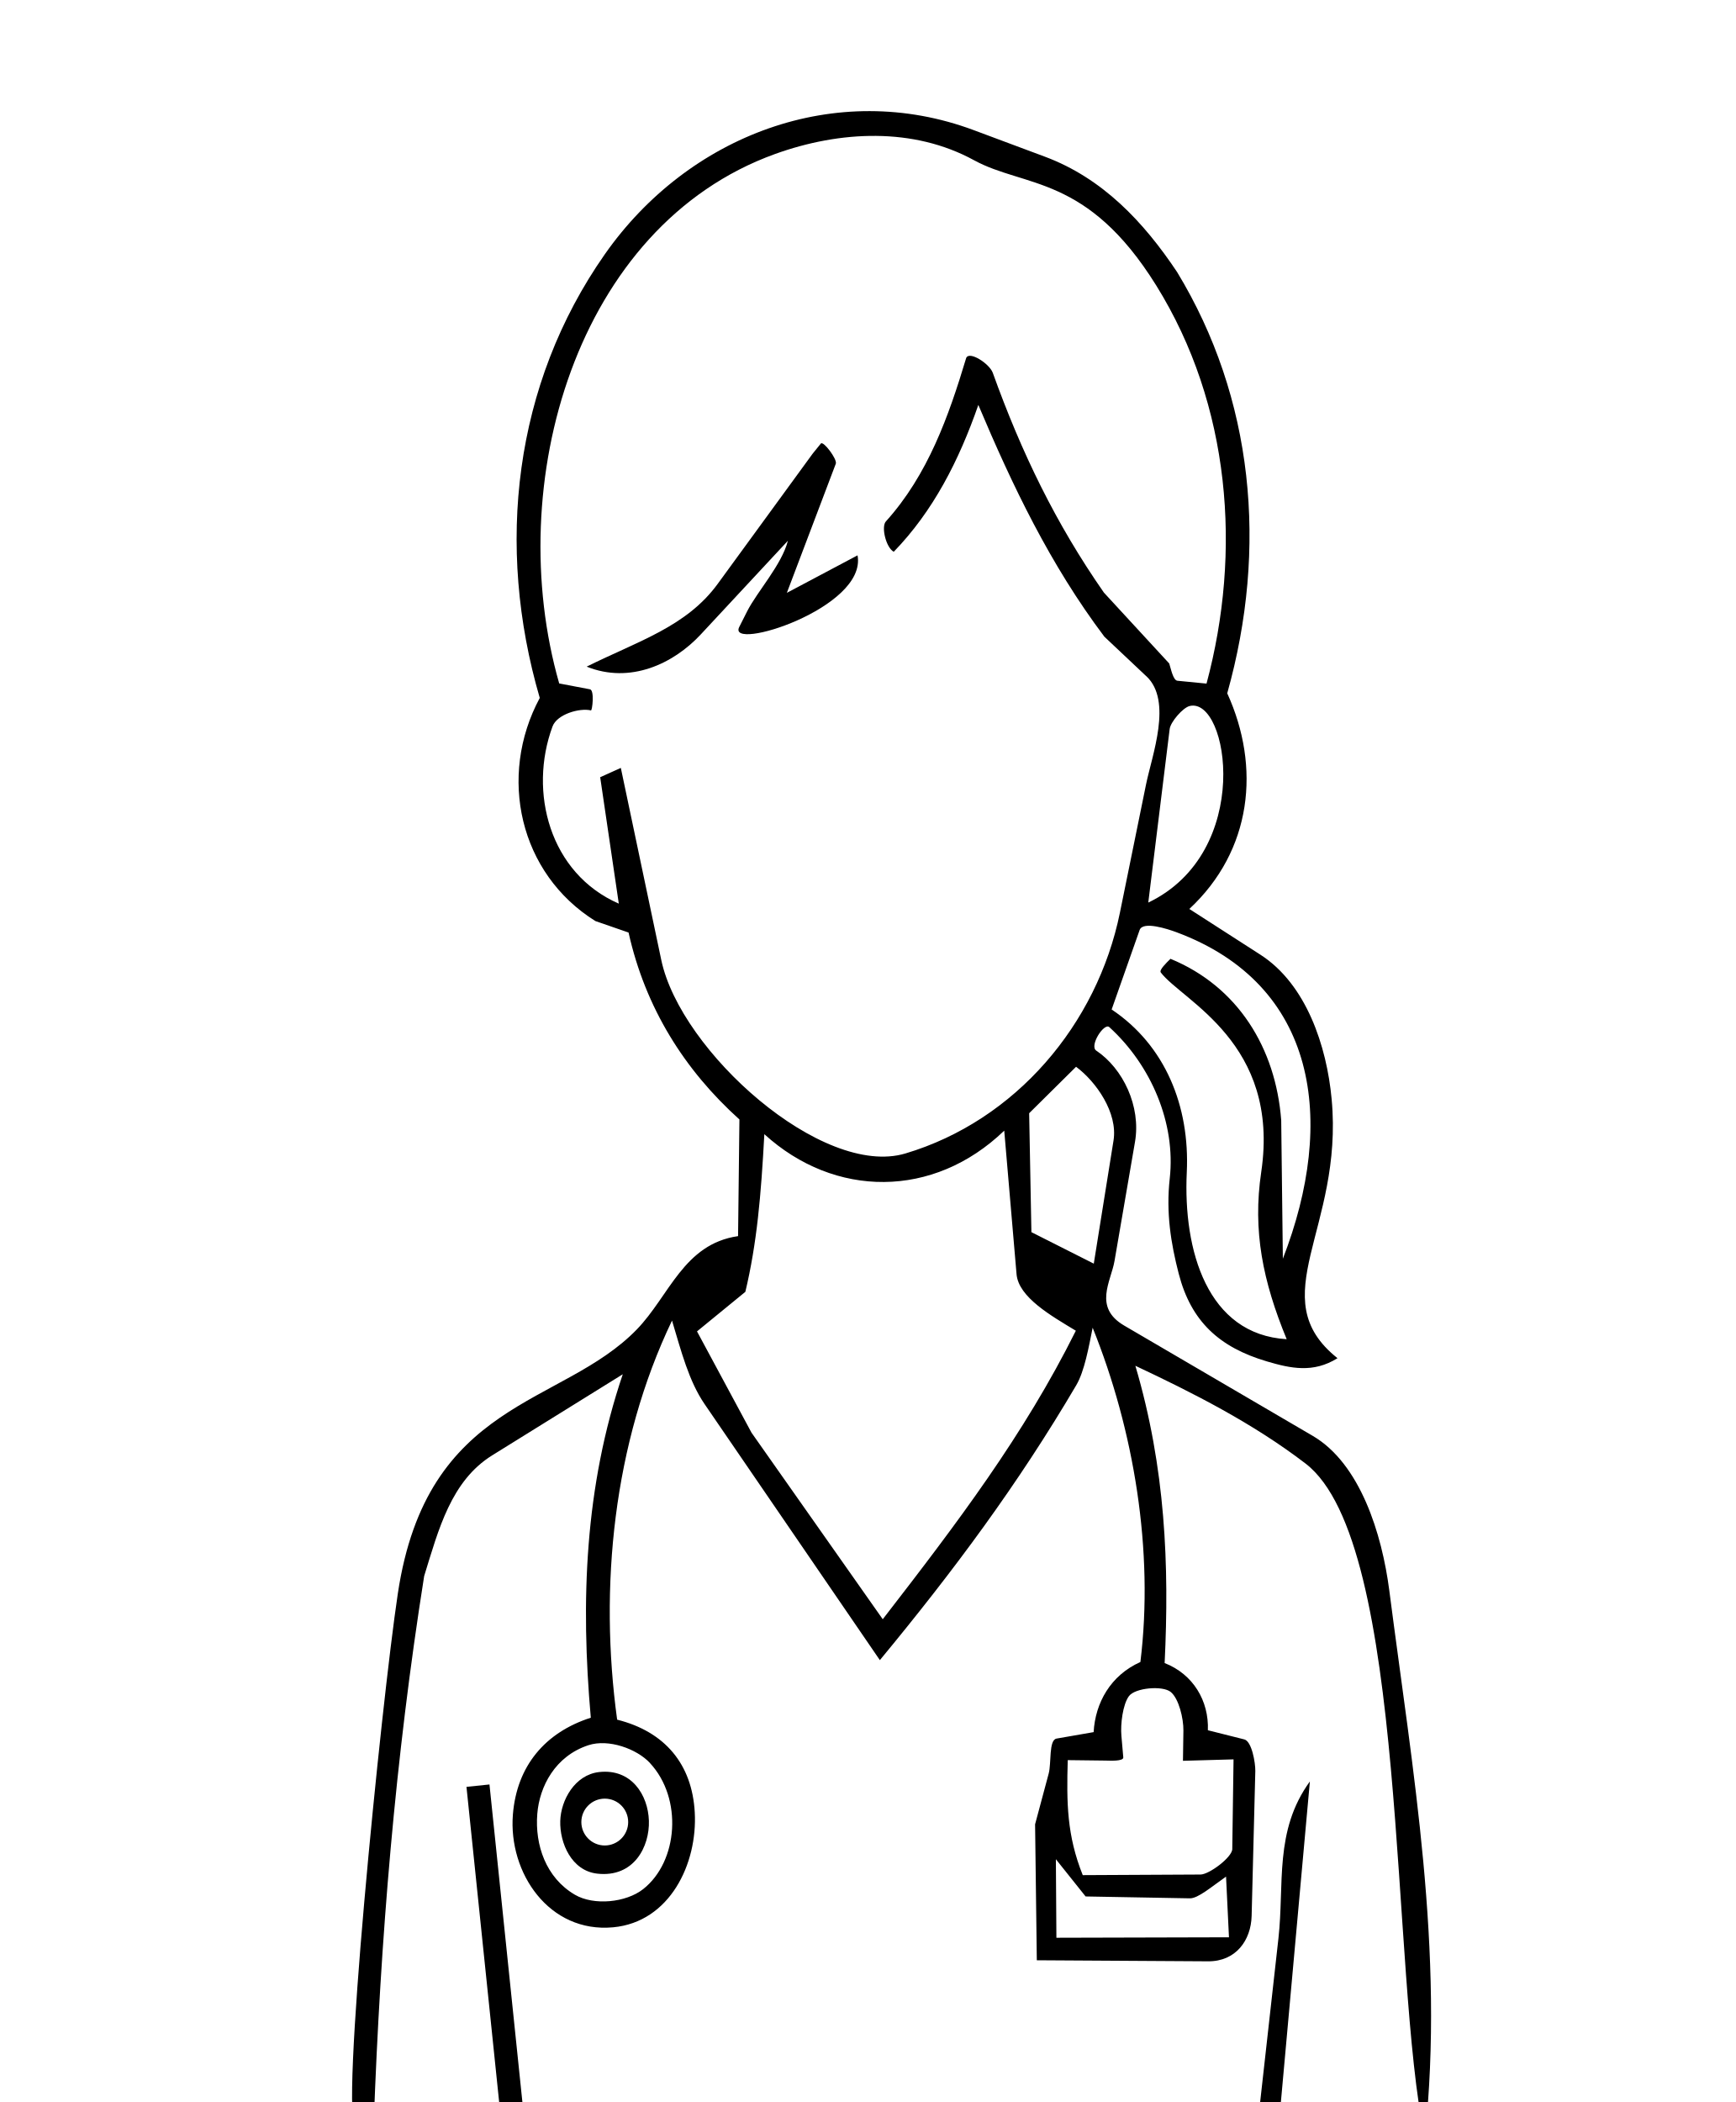
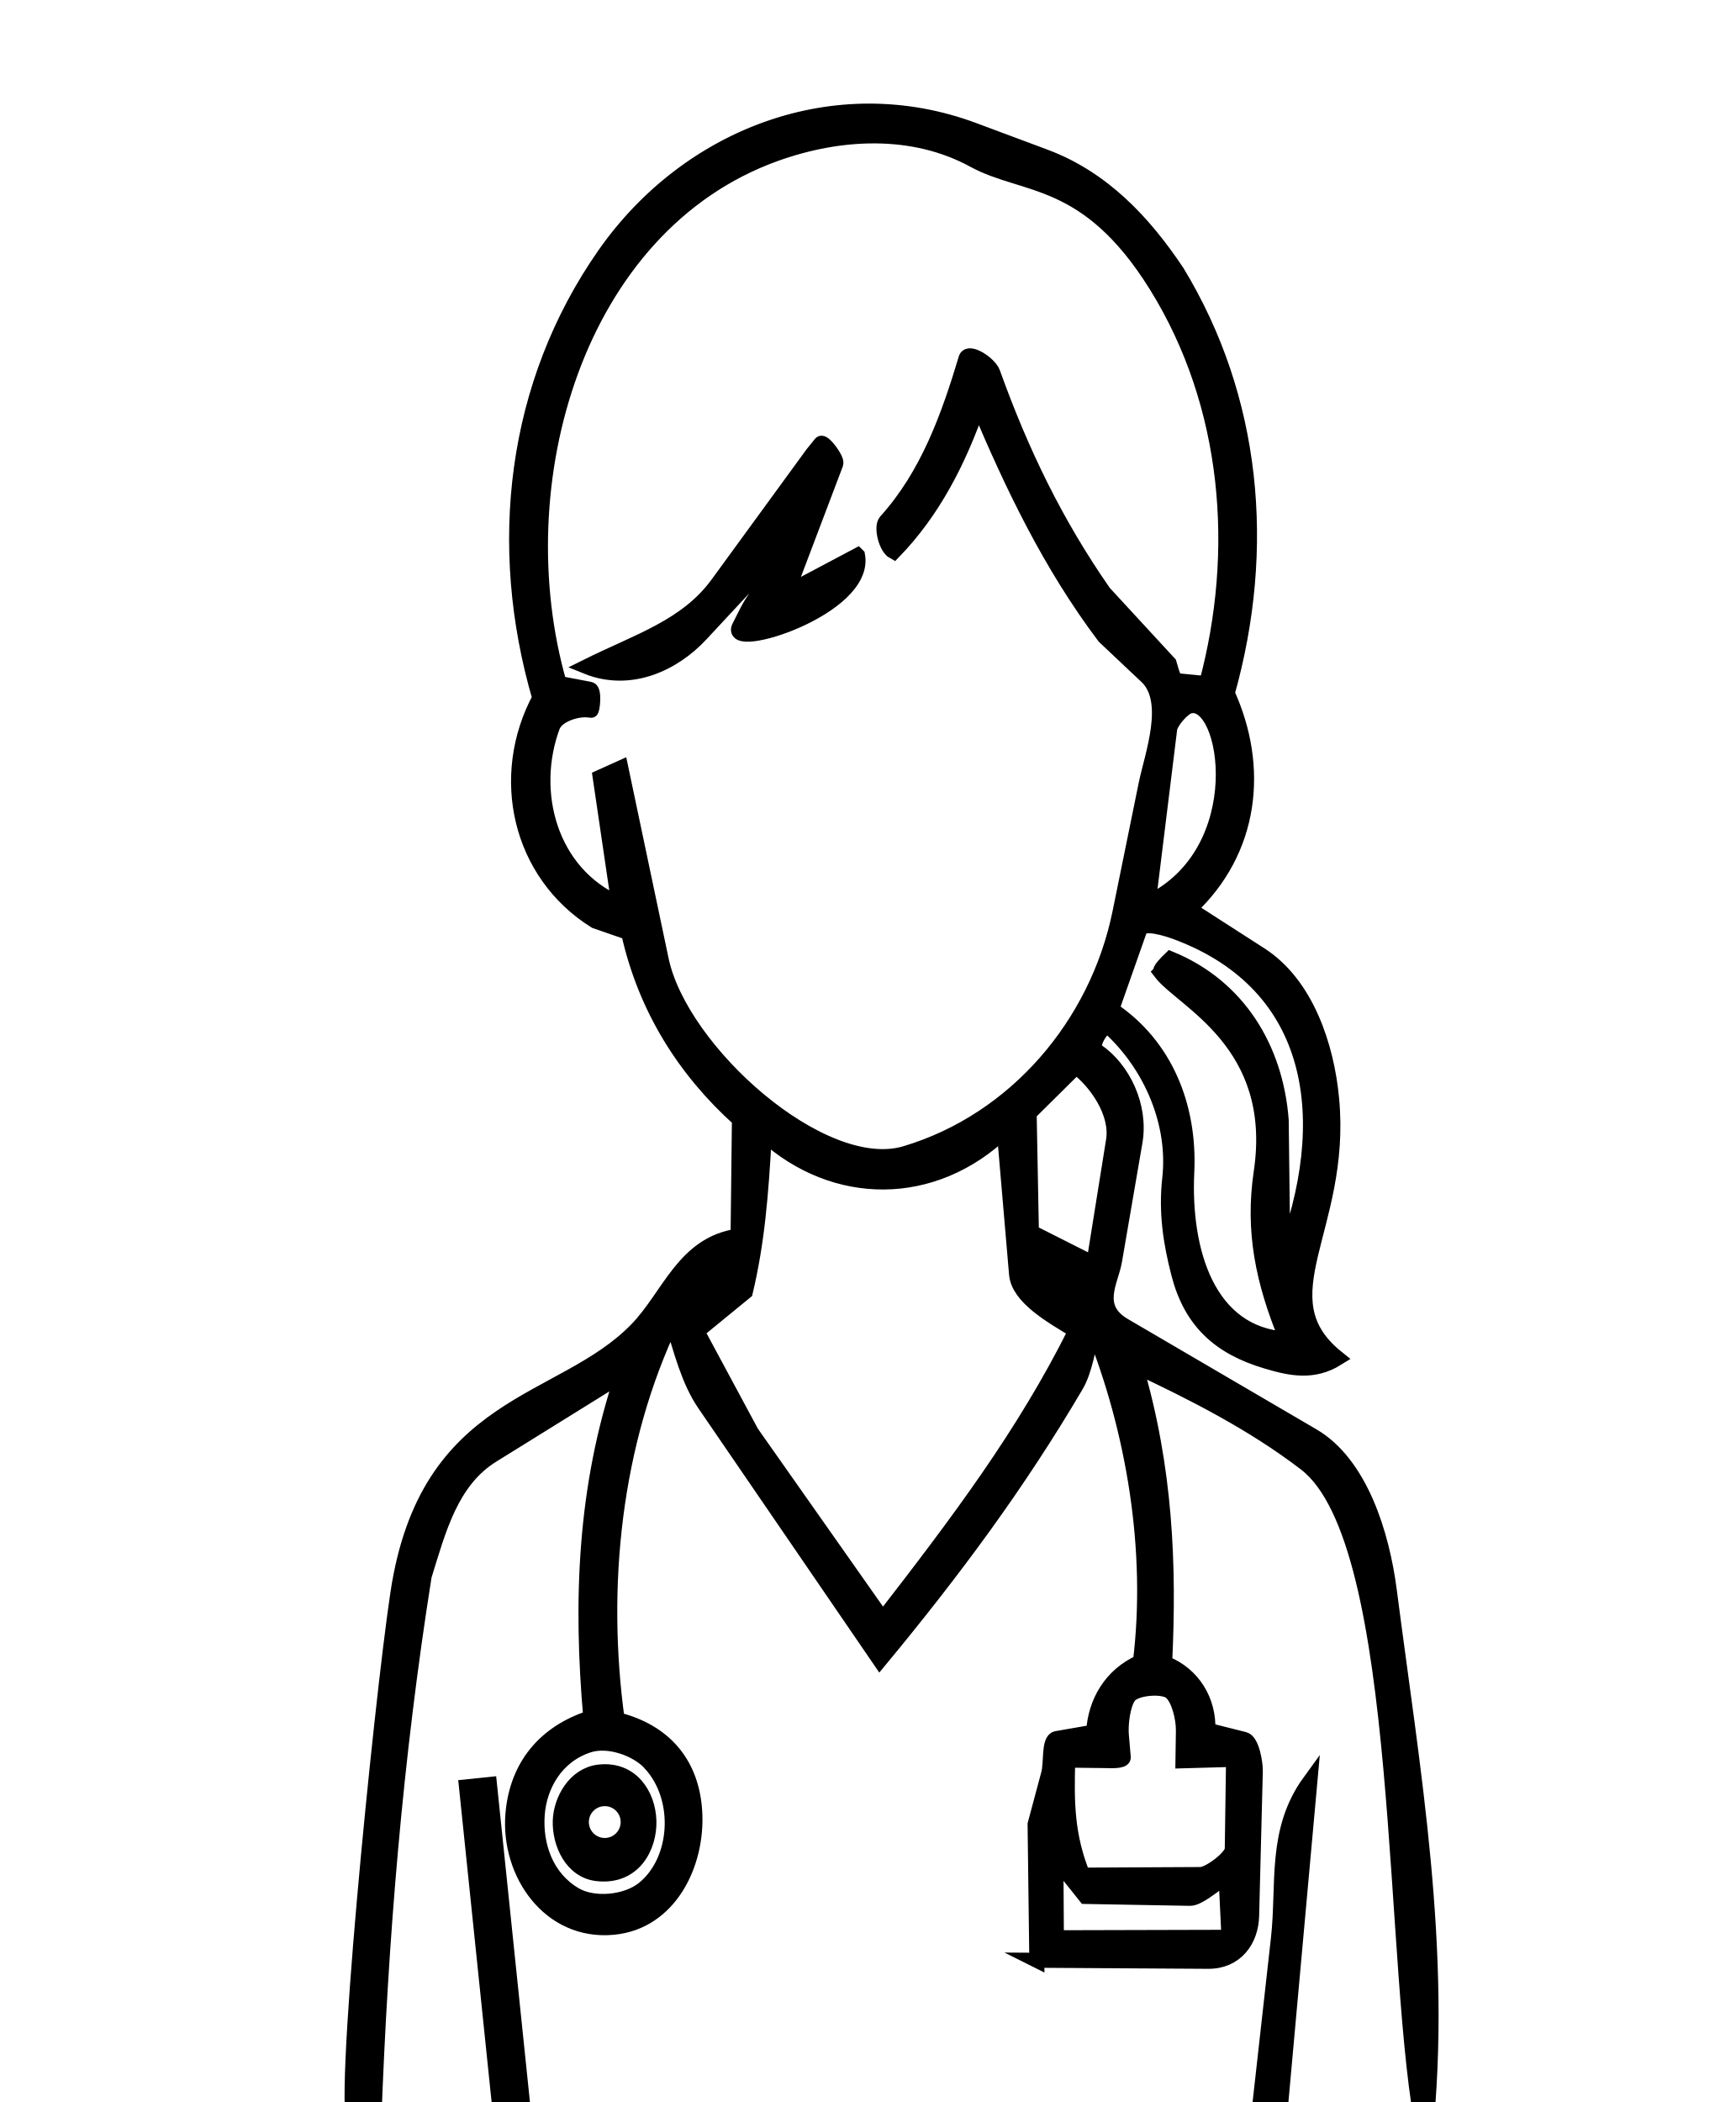
<svg xmlns="http://www.w3.org/2000/svg" id="_レイヤー_1" data-name="レイヤー 1" viewBox="0 0 231.24 280">
-   <path d="M138.13,261.13l-.23-18.12,1.81-6.75c.38-1.4-.01-4.48,1.05-4.67l4.94-.86c.22-3.9,2.25-7.56,6.23-9.34,1.82-14.83-.86-30.88-6.36-44.53-.52,2.59-1.09,5.8-2.18,7.65-7.73,13.15-16.27,24.66-26.17,36.63l-23.34-34.09c-2.12-3.09-3.13-7.09-4.35-11.14-7.83,16.35-9.73,35.55-7.31,53.16,6.39,1.6,9.99,5.96,10.34,12.35.38,6.82-3.31,14.61-10.88,15.31-8.51.79-13.97-7.24-13.35-15.02.52-6.48,4.3-10.95,10.38-12.9-1.37-15.51-.82-30.75,4.26-45.75l-17.38,10.79c-5.5,3.41-7.16,9.88-9.08,16.09-3.86,24.33-5.82,48.32-6.72,72.91l-2.34.33c-2.31.33,3.33-56.15,5.55-70.9,3.89-25.93,21.84-24.88,31.83-35.18,4.34-4.47,6.25-11.4,13.5-12.44l.18-15.54c-7.32-6.59-12.53-14.86-14.77-24.9l-4.42-1.53c-10.12-6.31-13.03-19.26-7.41-29.72-5.92-20.28-3.47-41.76,8.66-59.09,11.1-15.85,30.81-23.4,49.17-16.54l9.49,3.54c7.65,2.86,13.13,8.67,17.59,15.36,10.19,16.77,12.12,36.74,6.68,56.11,4.48,9.83,3.32,20.94-5.05,28.73l9.48,6.1c6.1,3.93,8.83,12.17,9.48,19.24,1.61,17.28-9.36,26.42.78,34.5-3.23,2.02-6.25,1.36-9.4.43-6.36-1.88-10.11-5.34-11.75-11.67-1.05-4.06-1.71-8.13-1.2-12.7.82-7.34-2.46-15.07-8.05-20.16-.69-.63-2.7,2.49-1.74,3.13,3.55,2.37,5.98,7.41,5.16,12.16l-2.73,15.87c-.47,2.72-2.86,6.17,1.3,8.6l25.1,14.68c6.33,3.7,9.23,13.05,10.21,20.6,3.09,24,7.4,47.92,4.73,72.92-4.66-21.97-2.1-79.24-15.88-89.82-7.04-5.4-15.11-9.47-22.68-13.03,4.02,13.61,4.53,26.58,3.9,39.6,3.81,1.49,5.91,5.05,5.76,8.95l4.85,1.22c1.01.25,1.49,3.15,1.47,4.21l-.49,19.29c-.08,3.26-2.1,6.09-5.81,6.06l-22.83-.14ZM152.72,90.08l-5.59-5.27c-7.24-9.61-12.26-20.14-16.79-30.87-2.59,7.43-6.01,14.13-11.27,19.56-1.03-.55-1.7-3.32-1.05-4.04,5.61-6.21,8.38-14.05,10.7-21.77.41-1,3.1.76,3.54,1.96,3.83,10.65,8.4,20.09,14.81,29.29l8.7,9.44c.24.74.52,2.25,1.1,2.3l3.87.38c4.71-17.54,3.22-37.09-6.71-53.05-9.2-14.78-17.52-12.98-24.27-16.67-8.07-4.41-17.84-3.95-26.52-.82-26.55,9.59-36.34,44-28.74,70.52l4.1.78c.63.12.3,2.88.13,2.81-1.52-.36-4.52.51-5.12,2.14-3.22,8.7-.4,19.57,8.83,23.6l-2.48-16.84,2.75-1.24,5.39,25.59c2.57,12.19,21.46,29.07,32.52,25.77,14.69-4.38,25.55-17.21,28.58-32.07l3.48-17.08c.8-3.91,3.55-11.12.06-14.41ZM152.98,120.23c14.06-6.74,10.69-27.38,5.53-26.19-.92.21-2.57,2.14-2.68,3.07l-2.85,23.12ZM154.64,129.51c-.22-.3.74-1.25,1.3-1.79,9.01,3.71,14.02,11.92,14.75,21.5l.22,18.45c7.14-18.4,4.63-36.49-14.17-43.49-1.19-.44-4.47-1.52-4.91-.3l-3.73,10.59c7.12,4.76,10.43,12.86,10.01,21.68-.5,10.42,2.74,21.62,13.31,22.24-3.17-7.7-4.56-14.43-3.39-22.28,2.55-17.22-10.53-22.79-13.4-26.59ZM145.72,168.33l2.63-16.41c.59-3.69-2.31-7.83-4.99-9.82l-6.25,6.19.3,15.84,8.3,4.19ZM117.6,215.7c9.97-12.88,18.79-24.52,25.73-38.44-3.27-1.98-7.64-4.45-7.9-7.54l-1.64-19.11c-9.44,9.09-22.61,8.99-31.96.47-.44,8.2-.99,14.53-2.53,21l-6.44,5.27,7.26,13.49,17.49,24.86ZM164.17,246.28l.17-11.92-6.74.19.06-4.03c.02-1.62-.61-4.26-1.69-5.14s-4.75-.56-5.57.56-1.14,3.74-1,5.28l.25,2.87c.05.55-1.78.44-2.39.43l-5.01-.06c-.16,5.71-.12,10.01,2,15.32l15.69-.08c1.12,0,4.23-2.28,4.24-3.43ZM86.6,234.85c-1.78-1.91-5.53-3.25-8.2-2.38-4.44,1.45-6.53,5.5-6.82,9.16-.33,4.13,1.15,8.5,5.01,10.76,2.53,1.48,6.82,1.05,9.1-.75,4.68-3.69,5.27-12.09.91-16.78ZM163.35,249.97c-1.98,1.39-3.75,2.92-4.83,2.9l-13.89-.25-3.96-4.96.07,10.46,22.99-.06-.39-8.09Z" />
-   <rect x="64.49" y="237.74" width="3.08" height="45.92" transform="translate(-26.52 8.2) rotate(-5.92)" />
-   <path d="M170.52,281.51c-.06.71-.79,2.15-1.07,2.57s-1.81-1.89-1.73-2.61l2.6-23.26c.81-7.23-.59-14.33,4.19-20.91l-4,44.21Z" />
-   <path d="M114.25,73.99c1.27,7.03-17.46,12.87-15.76,9.52l1.05-2.08c1.33-2.62,4.6-6.18,5.43-9.4l-11.6,12.47c-3.64,3.92-9.41,6.64-15.21,4.3,6.83-3.4,13.29-5.31,17.46-11.03l12.64-17.33,1.1-1.36c.32-.4,2.22,2.11,1.99,2.69l-6.52,17.2,9.41-4.99Z" />
-   <path d="M79.56,249.58c-3.42-.39-5-4.07-4.92-7.01.08-2.78,1.94-6.15,5.17-6.52,4.32-.49,6.53,3.06,6.64,6.48s-1.97,7.61-6.89,7.05ZM83.69,242.71c0-1.73-1.4-3.12-3.12-3.12s-3.12,1.4-3.12,3.12,1.4,3.12,3.12,3.12,3.12-1.4,3.12-3.12Z" />
+   <defs>
+     <style>
+       .cls-1 {
+         stroke: #000;
+         stroke-miterlimit: 10;
+         stroke-width: 2px;
+       }
+     </style>
+   </defs>
+   <path class="cls-1" d="M138.13,261.13l-.23-18.12,1.81-6.75c.38-1.4-.01-4.48,1.05-4.67l4.94-.86c.22-3.9,2.25-7.56,6.23-9.34,1.82-14.83-.86-30.88-6.36-44.53-.52,2.59-1.09,5.8-2.18,7.65-7.73,13.15-16.27,24.66-26.17,36.63l-23.34-34.09c-2.12-3.09-3.13-7.09-4.35-11.14-7.83,16.35-9.73,35.55-7.31,53.16,6.39,1.6,9.99,5.96,10.34,12.35.38,6.82-3.31,14.61-10.88,15.31-8.51.79-13.97-7.24-13.35-15.02.52-6.48,4.3-10.95,10.38-12.9-1.37-15.51-.82-30.75,4.26-45.75l-17.38,10.79c-5.5,3.41-7.16,9.88-9.08,16.09-3.86,24.33-5.82,48.32-6.72,72.91l-2.34.33c-2.31.33,3.33-56.15,5.55-70.9,3.89-25.93,21.84-24.88,31.83-35.18,4.34-4.47,6.25-11.4,13.5-12.44l.18-15.54c-7.32-6.59-12.53-14.86-14.77-24.9l-4.42-1.53c-10.12-6.31-13.03-19.26-7.41-29.72-5.92-20.28-3.47-41.76,8.66-59.09,11.1-15.85,30.81-23.4,49.17-16.54l9.49,3.54c7.65,2.86,13.13,8.67,17.59,15.36,10.19,16.77,12.12,36.74,6.68,56.11,4.48,9.83,3.32,20.94-5.05,28.73l9.48,6.1c6.1,3.93,8.83,12.17,9.48,19.24,1.61,17.28-9.36,26.42.78,34.5-3.23,2.02-6.25,1.36-9.4.43-6.36-1.88-10.11-5.34-11.75-11.67-1.05-4.06-1.71-8.13-1.2-12.7.82-7.34-2.46-15.07-8.05-20.16-.69-.63-2.7,2.49-1.74,3.13,3.55,2.37,5.98,7.41,5.16,12.16l-2.73,15.87c-.47,2.72-2.86,6.17,1.3,8.6l25.1,14.68c6.33,3.7,9.23,13.05,10.21,20.6,3.09,24,7.4,47.92,4.73,72.92-4.66-21.97-2.1-79.24-15.88-89.82-7.04-5.4-15.11-9.47-22.68-13.03,4.02,13.61,4.53,26.58,3.9,39.6,3.81,1.49,5.91,5.05,5.76,8.95l4.85,1.22c1.01.25,1.49,3.15,1.47,4.21l-.49,19.29c-.08,3.26-2.1,6.09-5.81,6.06l-22.83-.14ZM152.72,90.08l-5.59-5.27c-7.24-9.61-12.26-20.14-16.79-30.87-2.59,7.43-6.01,14.13-11.27,19.56-1.03-.55-1.7-3.32-1.05-4.04,5.61-6.21,8.38-14.05,10.7-21.77.41-1,3.1.76,3.54,1.96,3.83,10.65,8.4,20.09,14.81,29.29l8.7,9.44c.24.74.52,2.25,1.1,2.3l3.87.38c4.71-17.54,3.22-37.09-6.71-53.05-9.2-14.78-17.52-12.98-24.27-16.67-8.07-4.41-17.84-3.95-26.52-.82-26.55,9.59-36.34,44-28.74,70.52l4.1.78c.63.12.3,2.88.13,2.81-1.52-.36-4.52.51-5.12,2.14-3.22,8.7-.4,19.57,8.83,23.6l-2.48-16.84,2.75-1.24,5.39,25.59c2.57,12.19,21.46,29.07,32.52,25.77,14.69-4.38,25.55-17.21,28.58-32.07l3.48-17.08c.8-3.91,3.55-11.12.06-14.41ZM152.98,120.23c14.06-6.74,10.69-27.38,5.53-26.19-.92.21-2.57,2.14-2.68,3.07l-2.85,23.12ZM154.64,129.51c-.22-.3.74-1.25,1.3-1.79,9.01,3.71,14.02,11.92,14.75,21.5l.22,18.45c7.14-18.4,4.63-36.49-14.17-43.49-1.19-.44-4.47-1.52-4.91-.3l-3.73,10.59c7.12,4.76,10.43,12.86,10.01,21.68-.5,10.42,2.74,21.62,13.31,22.24-3.17-7.7-4.56-14.43-3.39-22.28,2.55-17.22-10.53-22.79-13.4-26.59ZM145.72,168.33l2.63-16.41c.59-3.69-2.31-7.83-4.99-9.82l-6.25,6.19.3,15.84,8.3,4.19ZM117.6,215.7c9.97-12.88,18.79-24.52,25.73-38.44-3.27-1.98-7.64-4.45-7.9-7.54l-1.64-19.11c-9.44,9.09-22.61,8.99-31.96.47-.44,8.2-.99,14.53-2.53,21l-6.44,5.27,7.26,13.49,17.49,24.86ZM164.17,246.28l.17-11.92-6.74.19.06-4.03c.02-1.62-.61-4.26-1.69-5.14s-4.75-.56-5.57.56-1.14,3.74-1,5.28l.25,2.87c.05.55-1.78.44-2.39.43l-5.01-.06c-.16,5.71-.12,10.01,2,15.32l15.69-.08c1.12,0,4.23-2.28,4.24-3.43ZM86.6,234.85c-1.78-1.91-5.53-3.25-8.2-2.38-4.44,1.45-6.53,5.5-6.82,9.16-.33,4.13,1.15,8.5,5.01,10.76,2.53,1.48,6.82,1.05,9.1-.75,4.68-3.69,5.27-12.09.91-16.78ZM163.35,249.97c-1.98,1.39-3.75,2.92-4.83,2.9l-13.89-.25-3.96-4.96.07,10.46,22.99-.06-.39-8.09Z" />
+   <rect class="cls-1" x="64.49" y="237.74" width="3.08" height="45.92" transform="translate(-26.52 8.2) rotate(-5.92)" />
+   <path class="cls-1" d="M170.52,281.51c-.06.71-.79,2.15-1.07,2.57s-1.81-1.89-1.73-2.61l2.6-23.26c.81-7.23-.59-14.33,4.19-20.91l-4,44.21Z" />
+   <path class="cls-1" d="M114.25,73.99c1.27,7.03-17.46,12.87-15.76,9.52l1.05-2.08c1.33-2.62,4.6-6.18,5.43-9.4l-11.6,12.47c-3.64,3.92-9.41,6.64-15.21,4.3,6.83-3.4,13.29-5.31,17.46-11.03l12.64-17.33,1.1-1.36c.32-.4,2.22,2.11,1.99,2.69l-6.52,17.2,9.41-4.99Z" />
+   <path class="cls-1" d="M79.56,249.58c-3.42-.39-5-4.07-4.92-7.01.08-2.78,1.94-6.15,5.17-6.52,4.32-.49,6.53,3.06,6.64,6.48s-1.97,7.61-6.89,7.05ZM83.69,242.71c0-1.73-1.4-3.12-3.12-3.12s-3.12,1.4-3.12,3.12,1.4,3.12,3.12,3.12,3.12-1.4,3.12-3.12Z" />
</svg>
